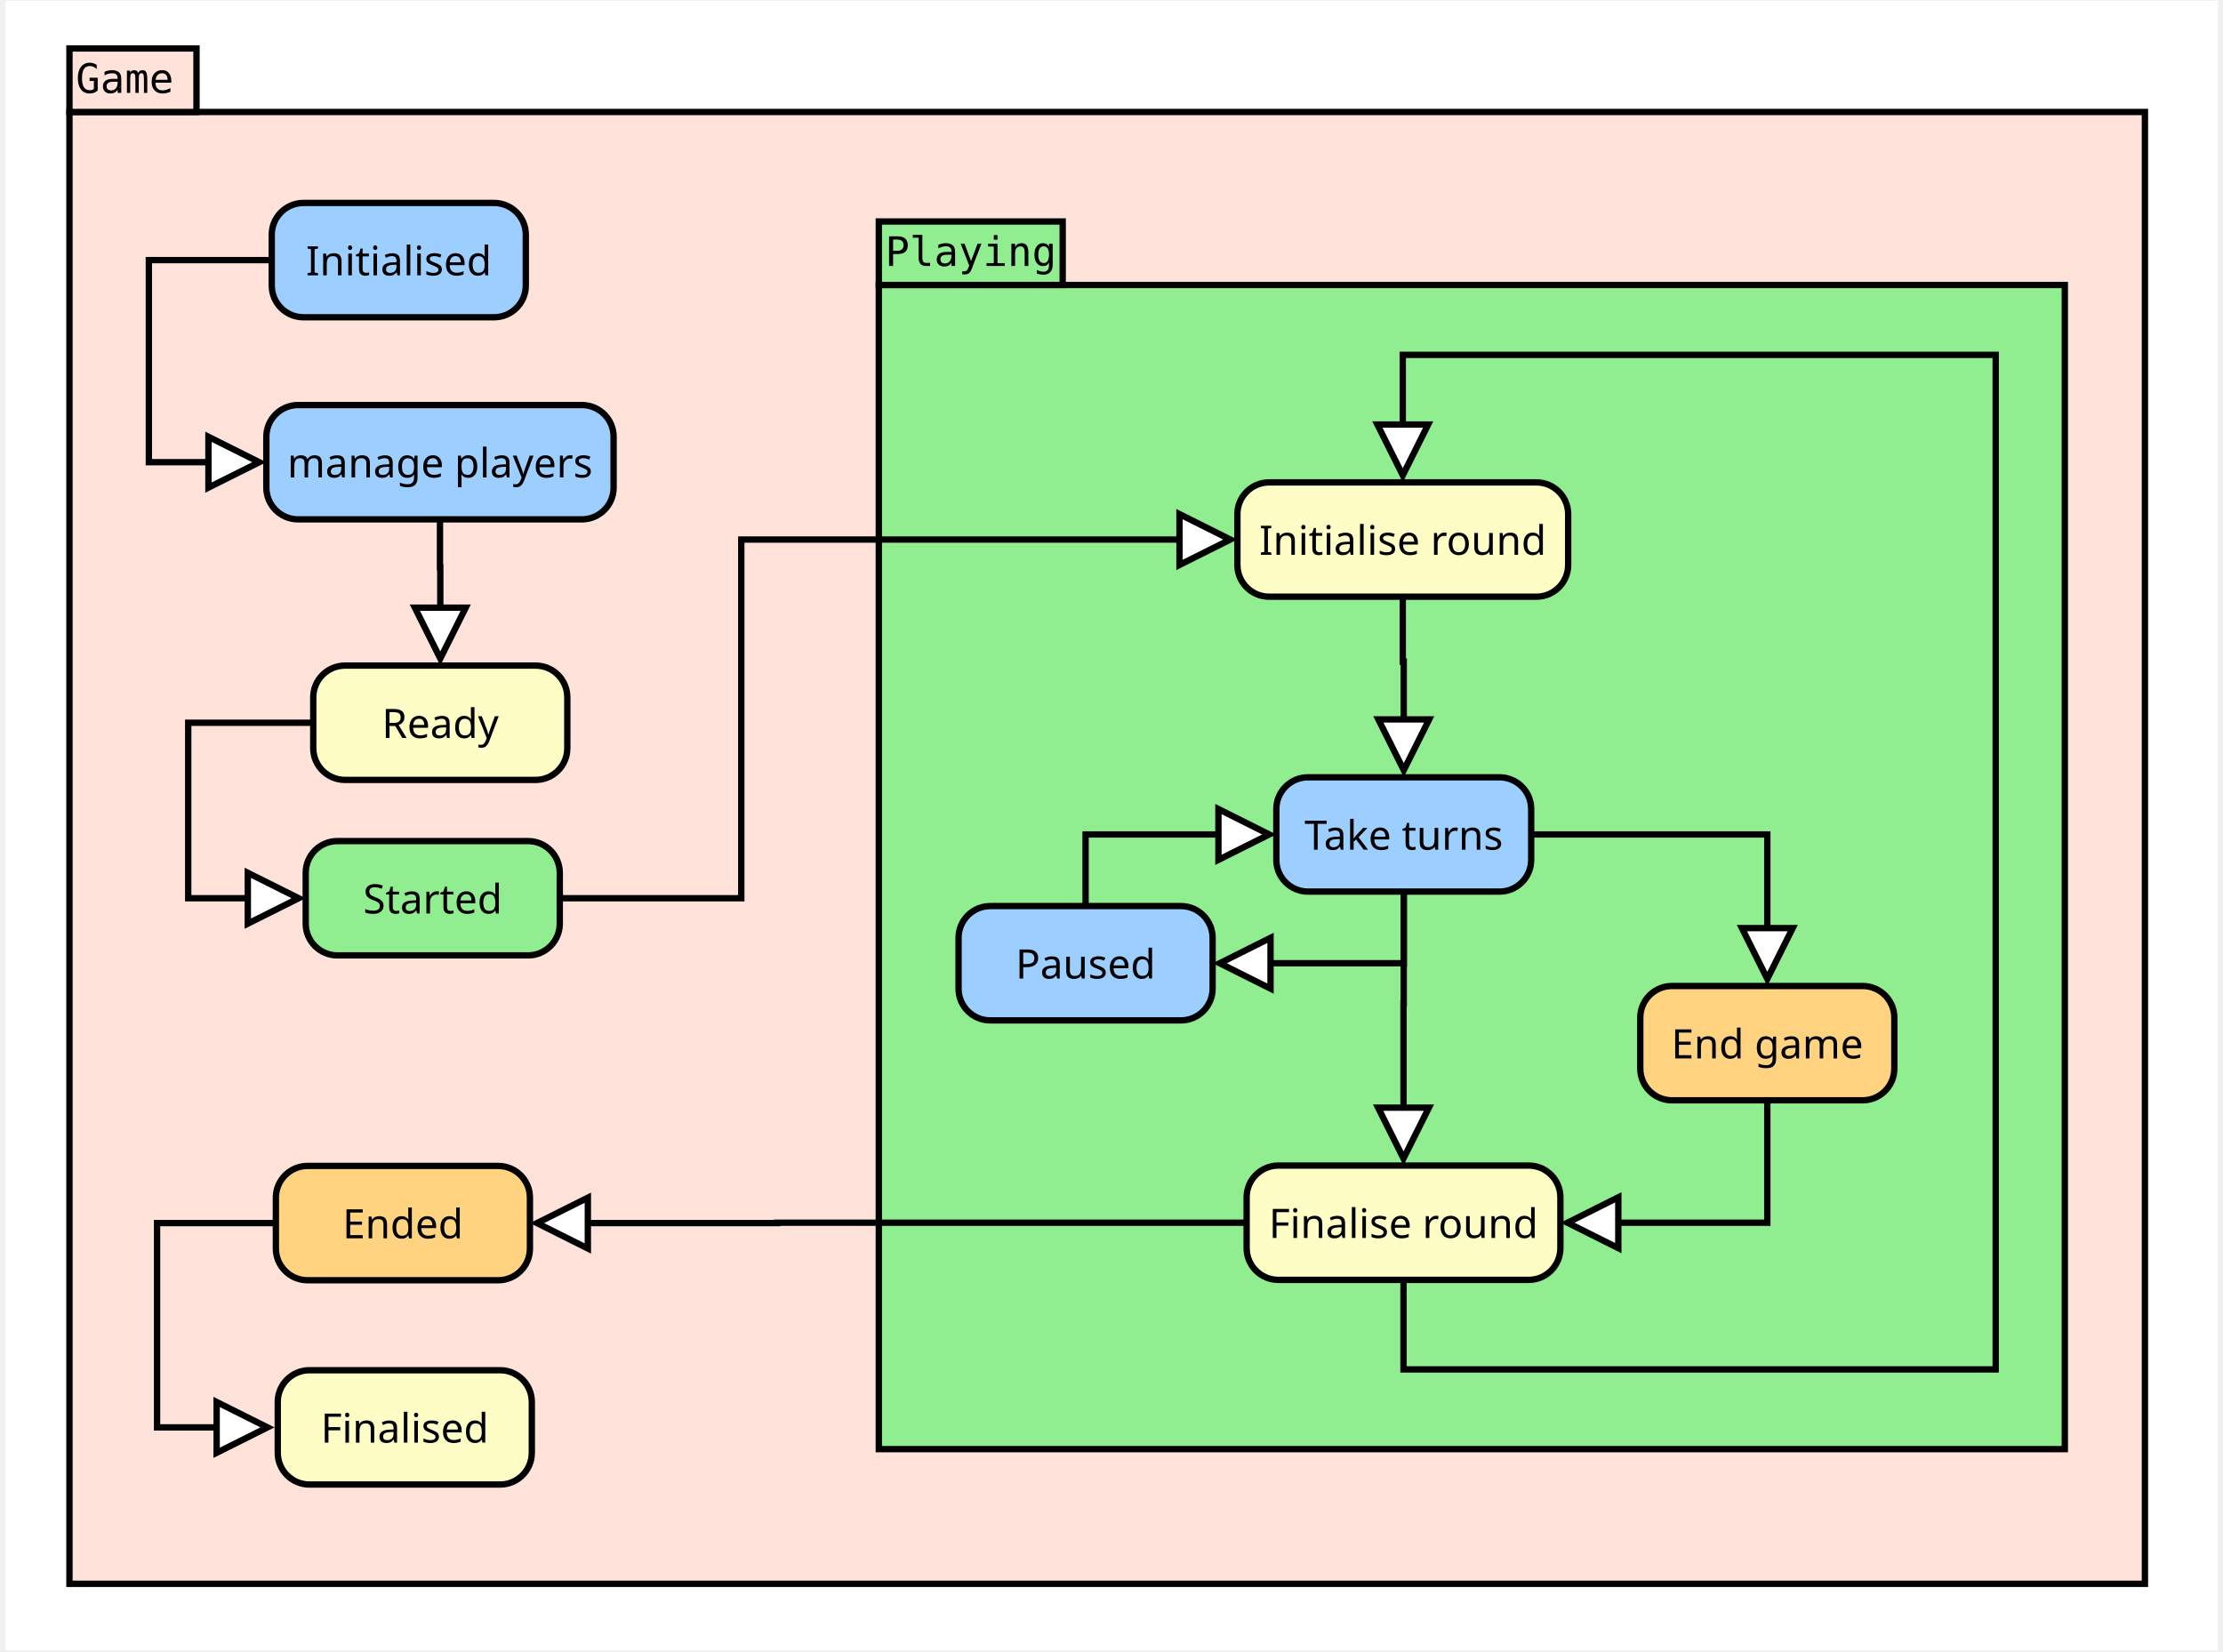
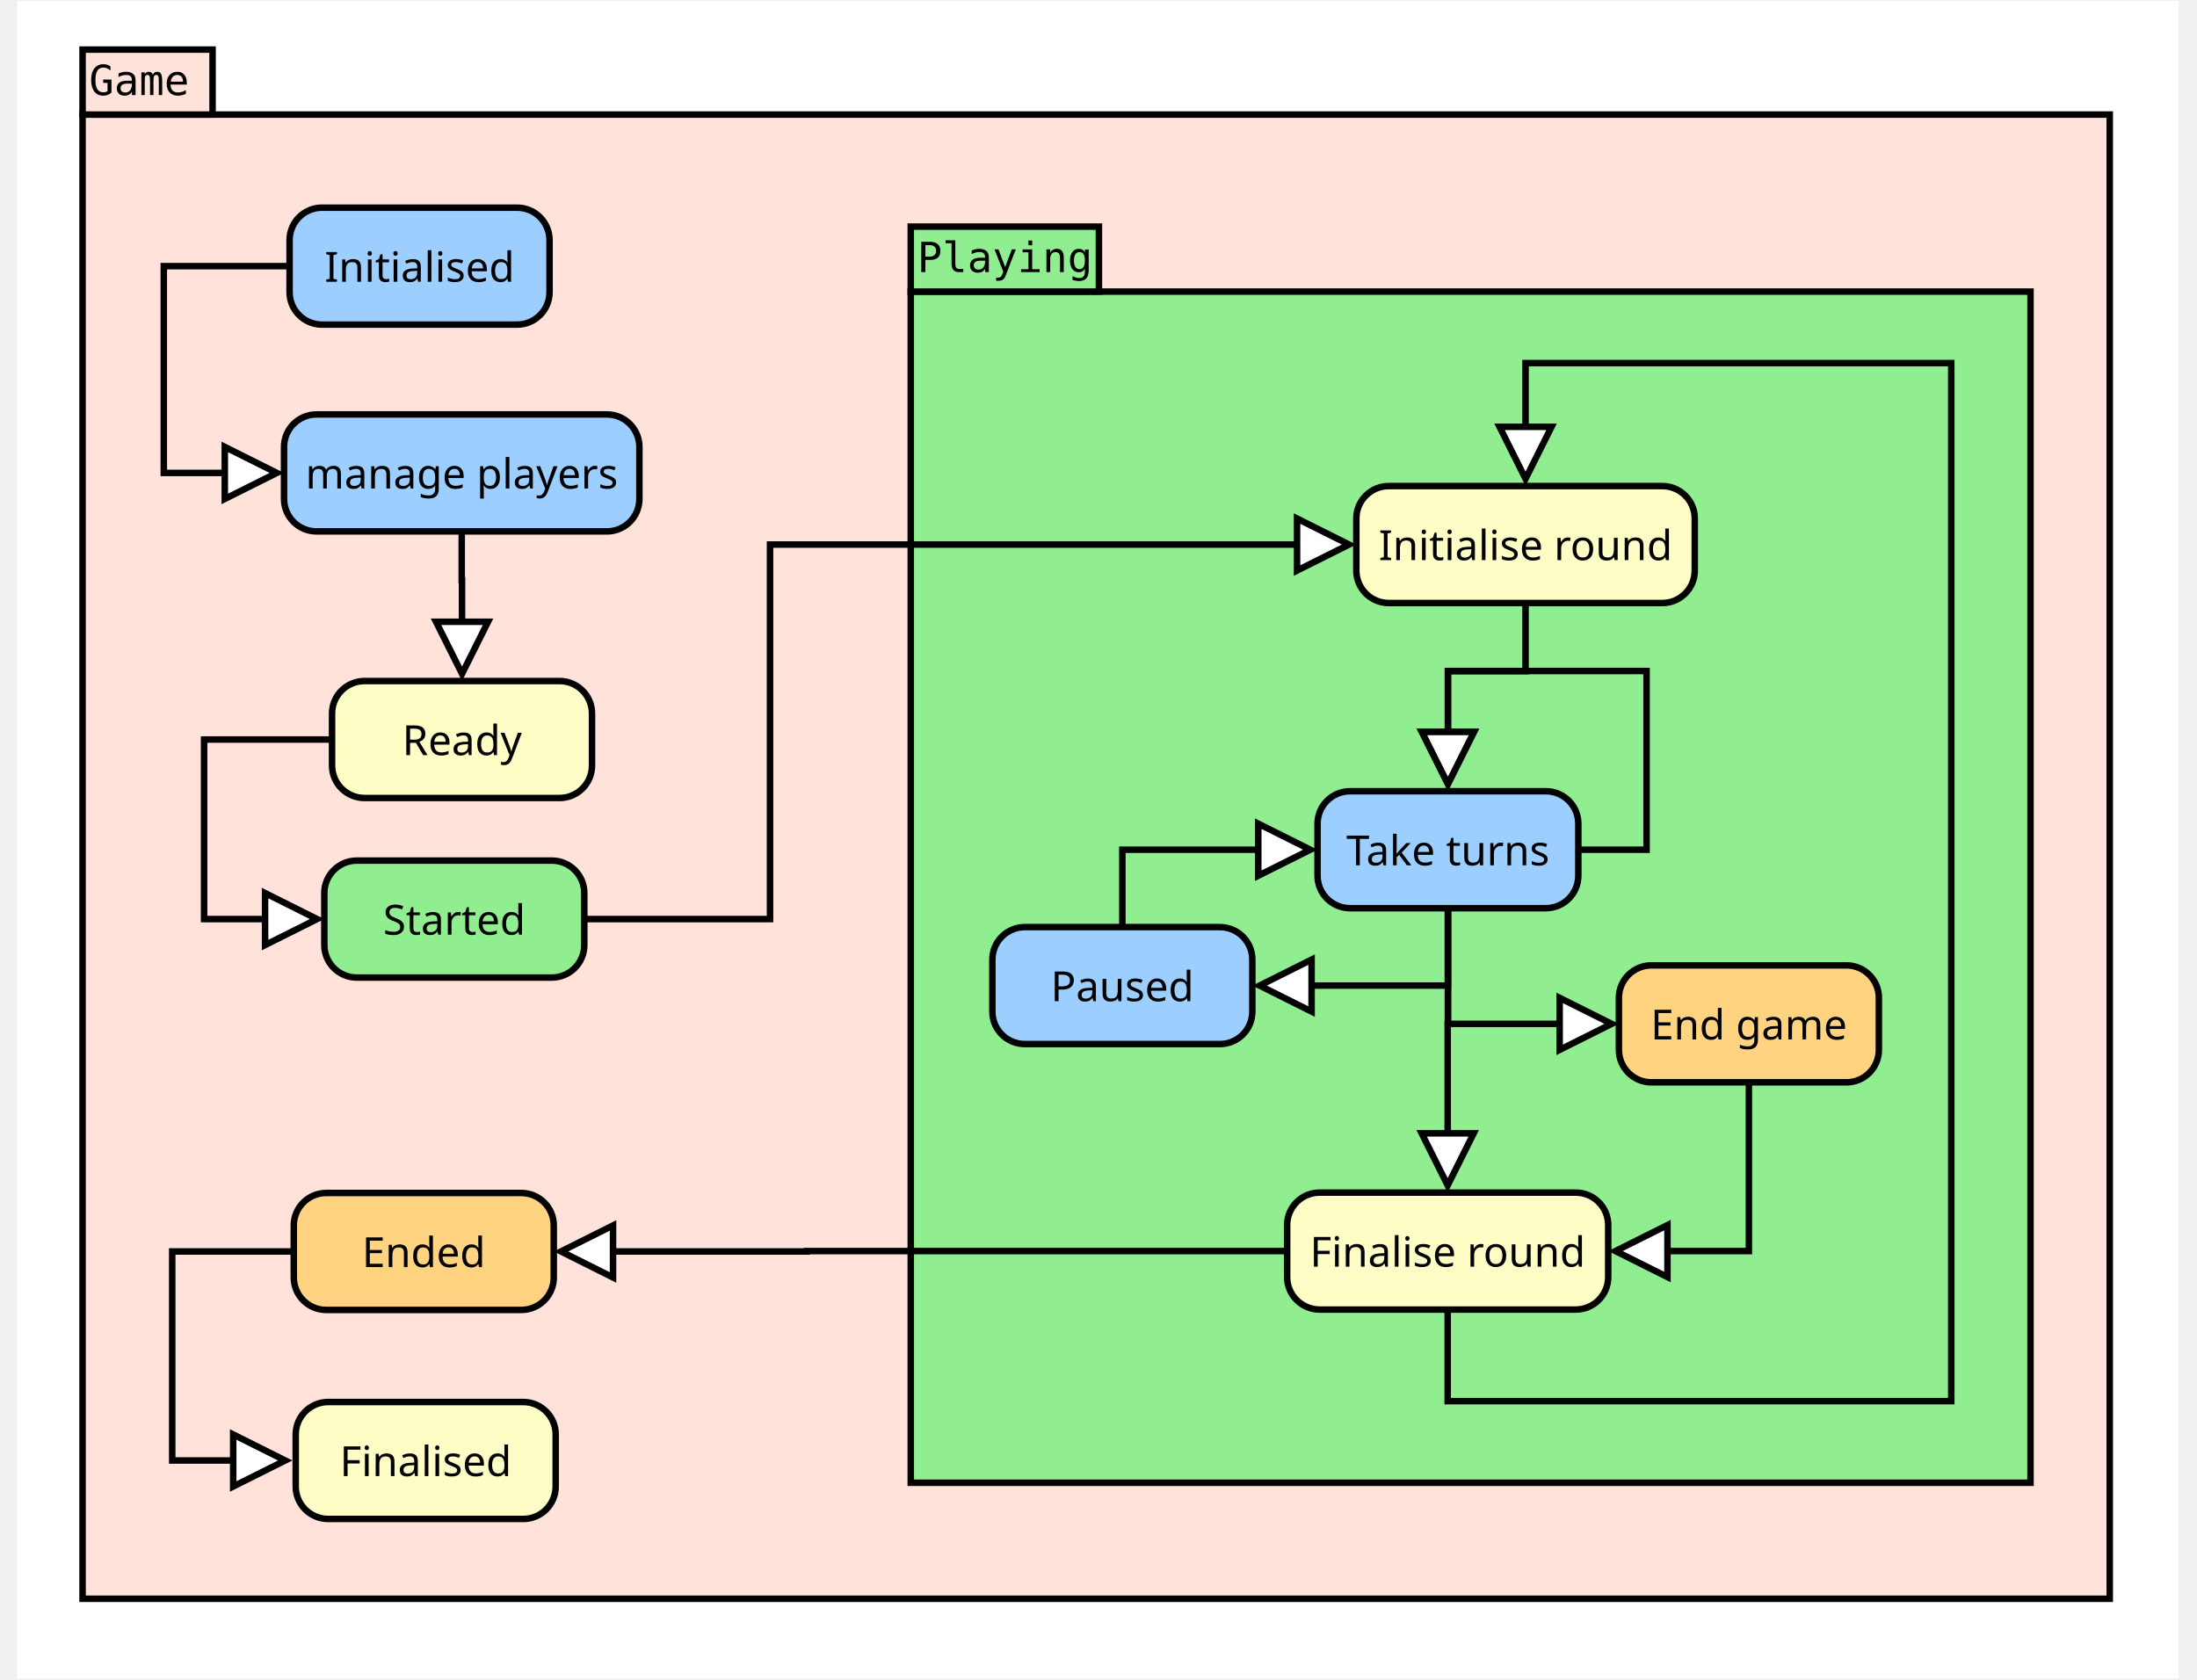
- <svg xmlns="http://www.w3.org/2000/svg" width="35cm" height="26cm" viewBox="2 1 697 520">
+ <svg xmlns="http://www.w3.org/2000/svg" width="34cm" height="26cm" viewBox="2 1 666 517">
  <g>
-     <rect style="fill: #ffffff" x="3.23" y="2.249" width="694.684" height="517.477" />
-     <rect style="fill: none; fill-opacity:0; stroke-width: 2; stroke: #ffffff" x="3.23" y="2.249" width="694.684" height="517.477" />
+     <rect style="fill: #ffffff" x="3.23" y="2.249" width="663.139" height="514.353" />
+     <rect style="fill: none; fill-opacity:0; stroke-width: 2; stroke: #ffffff" x="3.23" y="2.249" width="663.139" height="514.353" />
+   </g>
+   <g>
+     <rect style="fill: #ffe2da" x="22.37" y="36.261" width="623.818" height="456.797" />
+     <rect style="fill: none; fill-opacity:0; stroke-width: 2; stroke: #000000" x="22.37" y="36.261" width="623.818" height="456.797" />
+     <rect style="fill: #ffe2da" x="22.37" y="16.261" width="40" height="20" />
+     <rect style="fill: none; fill-opacity:0; stroke-width: 2; stroke: #000000" x="22.37" y="16.261" width="40" height="20" />
+     <text font-size="12.8" style="fill: #000000;text-anchor:start;font-family:monospace;font-style:normal;font-weight:normal" x="24.37" y="30.261">Game</text>
+   </g>
+   <g>
+     <rect style="fill: #90ee90" x="277.227" y="90.748" width="344.575" height="366.609" />
+     <rect style="fill: none; fill-opacity:0; stroke-width: 2; stroke: #000000" x="277.227" y="90.748" width="344.575" height="366.609" />
+     <rect style="fill: #90ee90" x="277.227" y="70.748" width="57.9" height="20" />
+     <rect style="fill: none; fill-opacity:0; stroke-width: 2; stroke: #000000" x="277.227" y="70.748" width="57.9" height="20" />
+     <text font-size="12.8" style="fill: #000000;text-anchor:start;font-family:monospace;font-style:normal;font-weight:normal" x="279.227" y="84.748">Playing</text>
+   </g>
+   <g>
+     <rect style="fill: #fdfdc5" x="414.338" y="150.597" width="104.15" height="36" rx="10" ry="10" />
+     <rect style="fill: none; fill-opacity:0; stroke-width: 2; stroke: #000000" x="414.338" y="150.597" width="104.15" height="36" rx="10" ry="10" />
+     <text font-size="12.8" style="fill: #000000;text-anchor:middle;font-family:sans-serif;font-style:normal;font-weight:normal" x="466.413" y="173.397">
+       <tspan x="466.413" y="173.397">Initialise round</tspan>
+     </text>
+   </g>
+   <g>
+     <rect style="fill: #9ccfff" x="402.404" y="244.519" width="80.25" height="36" rx="10" ry="10" />
+     <rect style="fill: none; fill-opacity:0; stroke-width: 2; stroke: #000000" x="402.404" y="244.519" width="80.25" height="36" rx="10" ry="10" />
+     <text font-size="12.8" style="fill: #000000;text-anchor:middle;font-family:sans-serif;font-style:normal;font-weight:normal" x="442.529" y="267.319">
+       <tspan x="442.529" y="267.319">Take turns</tspan>
+     </text>
+   </g>
+   <g>
+     <rect style="fill: #fdfdc5" x="393.052" y="368.051" width="98.8" height="36" rx="10" ry="10" />
+     <rect style="fill: none; fill-opacity:0; stroke-width: 2; stroke: #000000" x="393.052" y="368.051" width="98.8" height="36" rx="10" ry="10" />
+     <text font-size="12.8" style="fill: #000000;text-anchor:middle;font-family:sans-serif;font-style:normal;font-weight:normal" x="442.452" y="390.851">
+       <tspan x="442.452" y="390.851">Finalise round</tspan>
+     </text>
+   </g>
+   <g>
+     <polyline style="fill: none; fill-opacity:0; stroke-width: 2; stroke: #000000" points="476.908,316.116 442.529,316.116 442.529,280.519 " />
+     <polygon style="fill: #ffffff" points="476.908,324.116 492.908,316.116 476.908,308.116 " />
+     <polygon style="fill: none; fill-opacity:0; stroke-width: 2; stroke: #000000" points="476.908,324.116 492.908,316.116 476.908,308.116 " />
+   </g>
+   <g>
+     <polyline style="fill: none; fill-opacity:0; stroke-width: 2; stroke: #000000" points="442.529,226.283 442.529,207.558 466.413,207.558 466.413,186.597 " />
+     <polygon style="fill: #ffffff" points="434.529,226.283 442.529,242.283 450.529,226.283 " />
+     <polygon style="fill: none; fill-opacity:0; stroke-width: 2; stroke: #000000" points="434.529,226.283 442.529,242.283 450.529,226.283 " />
+   </g>
+   <g>
+     <polyline style="fill: none; fill-opacity:0; stroke-width: 2; stroke: #000000" points="466.413,132.361 466.413,112.748 597.417,112.748 597.417,432.245 442.452,432.245 442.452,404.051 " />
+     <polygon style="fill: #ffffff" points="458.413,132.361 466.413,148.361 474.413,132.361 " />
+     <polygon style="fill: none; fill-opacity:0; stroke-width: 2; stroke: #000000" points="458.413,132.361 466.413,148.361 474.413,132.361 " />
+   </g>
+   <g>
+     <polyline style="fill: none; fill-opacity:0; stroke-width: 2; stroke: #000000" points="510.088,386.051 535.144,386.051 535.144,334.116 " />
+     <polygon style="fill: #ffffff" points="510.088,378.051 494.088,386.051 510.088,394.051 " />
+     <polygon style="fill: none; fill-opacity:0; stroke-width: 2; stroke: #000000" points="510.088,378.051 494.088,386.051 510.088,394.051 " />
+   </g>
+   <g>
+     <polyline style="fill: none; fill-opacity:0; stroke-width: 2; stroke: #000000" points="442.452,349.815 442.452,316.285 442.529,316.285 442.529,280.519 " />
+     <polygon style="fill: #ffffff" points="434.452,349.815 442.452,365.815 450.452,349.815 " />
+     <polygon style="fill: none; fill-opacity:0; stroke-width: 2; stroke: #000000" points="434.452,349.815 442.452,365.815 450.452,349.815 " />
+   </g>
+   <g>
+     <rect style="fill: #ffd380" x="495.144" y="298.116" width="80" height="36" rx="10" ry="10" />
+     <rect style="fill: none; fill-opacity:0; stroke-width: 2; stroke: #000000" x="495.144" y="298.116" width="80" height="36" rx="10" ry="10" />
+     <text font-size="12.8" style="fill: #000000;text-anchor:middle;font-family:sans-serif;font-style:normal;font-weight:normal" x="535.144" y="320.916">
+       <tspan x="535.144" y="320.916">End game</tspan>
+     </text>
+   </g>
+   <g>
+     <rect style="fill: #9ccfff" x="302.339" y="286.338" width="80" height="36" rx="10" ry="10" />
+     <rect style="fill: none; fill-opacity:0; stroke-width: 2; stroke: #000000" x="302.339" y="286.338" width="80" height="36" rx="10" ry="10" />
+     <text font-size="12.8" style="fill: #000000;text-anchor:middle;font-family:sans-serif;font-style:normal;font-weight:normal" x="342.339" y="309.138">
+       <tspan x="342.339" y="309.138">Paused</tspan>
+     </text>
+   </g>
+   <g>
+     <polyline style="fill: none; fill-opacity:0; stroke-width: 2; stroke: #000000" points="400.575,304.338 442.529,304.338 442.529,280.519 " />
+     <polygon style="fill: #ffffff" points="400.575,296.338 384.575,304.338 400.575,312.338 " />
+     <polygon style="fill: none; fill-opacity:0; stroke-width: 2; stroke: #000000" points="400.575,296.338 384.575,304.338 400.575,312.338 " />
+   </g>
+   <g>
+     <polyline style="fill: none; fill-opacity:0; stroke-width: 2; stroke: #000000" points="384.168,262.519 342.339,262.519 342.339,286.338 " />
+     <polygon style="fill: #ffffff" points="384.168,270.519 400.168,262.519 384.168,254.519 " />
+     <polygon style="fill: none; fill-opacity:0; stroke-width: 2; stroke: #000000" points="384.168,270.519 400.168,262.519 384.168,254.519 " />
+   </g>
+   <g>
+     <polyline style="fill: none; fill-opacity:0; stroke-width: 2; stroke: #000000" points="185.606,386.17 245.228,386.17 245.228,386.051 393.052,386.051 " />
+     <polygon style="fill: #ffffff" points="185.606,378.17 169.606,386.17 185.606,394.17 " />
+     <polygon style="fill: none; fill-opacity:0; stroke-width: 2; stroke: #000000" points="185.606,378.17 169.606,386.17 185.606,394.17 " />
+   </g>
+   <g>
+     <polyline style="fill: none; fill-opacity:0; stroke-width: 2; stroke: #000000" points="396.102,168.597 233.92,168.597 233.92,283.867 176.767,283.867 " />
+     <polygon style="fill: #ffffff" points="396.102,176.597 412.102,168.597 396.102,160.597 " />
+     <polygon style="fill: none; fill-opacity:0; stroke-width: 2; stroke: #000000" points="396.102,176.597 412.102,168.597 396.102,160.597 " />
  </g>
  <g>
    <g>
-       <rect style="fill: #ffe2da" x="22.37" y="36.261" width="653.545" height="463.507" />
-       <rect style="fill: none; fill-opacity:0; stroke-width: 2; stroke: #000000" x="22.37" y="36.261" width="653.545" height="463.507" />
-       <rect style="fill: #ffe2da" x="22.37" y="16.261" width="40" height="20" />
-       <rect style="fill: none; fill-opacity:0; stroke-width: 2; stroke: #000000" x="22.37" y="16.261" width="40" height="20" />
-       <text font-size="12.8" style="fill: #000000;text-anchor:start;font-family:monospace;font-style:normal;font-weight:normal" x="24.37" y="30.261">Game</text>
+       <rect style="fill: #9ccfff" x="86.073" y="64.912" width="80" height="36" rx="10" ry="10" />
+       <rect style="fill: none; fill-opacity:0; stroke-width: 2; stroke: #000000" x="86.073" y="64.912" width="80" height="36" rx="10" ry="10" />
+       <text font-size="12.8" style="fill: #000000;text-anchor:middle;font-family:sans-serif;font-style:normal;font-weight:normal" x="126.073" y="87.712">
+         <tspan x="126.073" y="87.712">Initialised</tspan>
+       </text>
    </g>
    <g>
-       <g>
-         <rect style="fill: #90ee90" x="277.227" y="90.748" width="373.46" height="366.609" />
-         <rect style="fill: none; fill-opacity:0; stroke-width: 2; stroke: #000000" x="277.227" y="90.748" width="373.46" height="366.609" />
-         <rect style="fill: #90ee90" x="277.227" y="70.748" width="57.9" height="20" />
-         <rect style="fill: none; fill-opacity:0; stroke-width: 2; stroke: #000000" x="277.227" y="70.748" width="57.9" height="20" />
-         <text font-size="12.8" style="fill: #000000;text-anchor:start;font-family:monospace;font-style:normal;font-weight:normal" x="279.227" y="84.748">Playing</text>
-       </g>
-       <g>
-         <rect style="fill: #fdfdc5" x="390.146" y="152.91" width="104.15" height="36" rx="10" ry="10" />
-         <rect style="fill: none; fill-opacity:0; stroke-width: 2; stroke: #000000" x="390.146" y="152.91" width="104.15" height="36" rx="10" ry="10" />
-         <text font-size="12.8" style="fill: #000000;text-anchor:middle;font-family:sans-serif;font-style:normal;font-weight:normal" x="442.221" y="175.71">
-           <tspan x="442.221" y="175.71">Initialise round</tspan>
-         </text>
-       </g>
-       <g>
-         <rect style="fill: #9ccfff" x="402.404" y="245.781" width="80.25" height="36" rx="10" ry="10" />
-         <rect style="fill: none; fill-opacity:0; stroke-width: 2; stroke: #000000" x="402.404" y="245.781" width="80.25" height="36" rx="10" ry="10" />
-         <text font-size="12.8" style="fill: #000000;text-anchor:middle;font-family:sans-serif;font-style:normal;font-weight:normal" x="442.529" y="268.581">
-           <tspan x="442.529" y="268.581">Take turns</tspan>
-         </text>
-       </g>
-       <g>
-         <rect style="fill: #fdfdc5" x="393.052" y="368.051" width="98.8" height="36" rx="10" ry="10" />
-         <rect style="fill: none; fill-opacity:0; stroke-width: 2; stroke: #000000" x="393.052" y="368.051" width="98.8" height="36" rx="10" ry="10" />
-         <text font-size="12.8" style="fill: #000000;text-anchor:middle;font-family:sans-serif;font-style:normal;font-weight:normal" x="442.452" y="390.851">
-           <tspan x="442.452" y="390.851">Finalise round</tspan>
-         </text>
-       </g>
-       <g>
-         <polyline style="fill: none; fill-opacity:0; stroke-width: 2; stroke: #000000" points="557.007,293.268 557.007,263.781 482.654,263.781 " />
-         <polygon style="fill: #ffffff" points="549.007,293.268 557.007,309.268 565.007,293.268 " />
-         <polygon style="fill: none; fill-opacity:0; stroke-width: 2; stroke: #000000" points="549.007,293.268 557.007,309.268 565.007,293.268 " />
-       </g>
-       <g>
-         <polyline style="fill: none; fill-opacity:0; stroke-width: 2; stroke: #000000" points="442.529,227.545 442.529,209.346 442.221,209.346 442.221,188.91 " />
-         <polygon style="fill: #ffffff" points="434.529,227.545 442.529,243.545 450.529,227.545 " />
-         <polygon style="fill: none; fill-opacity:0; stroke-width: 2; stroke: #000000" points="434.529,227.545 442.529,243.545 450.529,227.545 " />
-       </g>
-       <g>
-         <polyline style="fill: none; fill-opacity:0; stroke-width: 2; stroke: #000000" points="442.221,134.674 442.221,112.748 628.922,112.748 628.922,432.245 442.452,432.245 442.452,404.051 " />
-         <polygon style="fill: #ffffff" points="434.221,134.674 442.221,150.674 450.221,134.674 " />
-         <polygon style="fill: none; fill-opacity:0; stroke-width: 2; stroke: #000000" points="434.221,134.674 442.221,150.674 450.221,134.674 " />
-       </g>
-       <g>
-         <polyline style="fill: none; fill-opacity:0; stroke-width: 2; stroke: #000000" points="510.088,386.051 557.007,386.051 557.007,347.504 " />
-         <polygon style="fill: #ffffff" points="510.088,378.051 494.088,386.051 510.088,394.051 " />
-         <polygon style="fill: none; fill-opacity:0; stroke-width: 2; stroke: #000000" points="510.088,378.051 494.088,386.051 510.088,394.051 " />
-       </g>
-       <g>
-         <polyline style="fill: none; fill-opacity:0; stroke-width: 2; stroke: #000000" points="442.452,349.815 442.452,316.916 442.529,316.916 442.529,281.781 " />
-         <polygon style="fill: #ffffff" points="434.452,349.815 442.452,365.815 450.452,349.815 " />
-         <polygon style="fill: none; fill-opacity:0; stroke-width: 2; stroke: #000000" points="434.452,349.815 442.452,365.815 450.452,349.815 " />
-       </g>
-       <g>
-         <rect style="fill: #ffd380" x="517.007" y="311.504" width="80" height="36" rx="10" ry="10" />
-         <rect style="fill: none; fill-opacity:0; stroke-width: 2; stroke: #000000" x="517.007" y="311.504" width="80" height="36" rx="10" ry="10" />
-         <text font-size="12.8" style="fill: #000000;text-anchor:middle;font-family:sans-serif;font-style:normal;font-weight:normal" x="557.007" y="334.304">
-           <tspan x="557.007" y="334.304">End game</tspan>
-         </text>
-       </g>
-       <g>
-         <rect style="fill: #9ccfff" x="302.339" y="286.338" width="80" height="36" rx="10" ry="10" />
-         <rect style="fill: none; fill-opacity:0; stroke-width: 2; stroke: #000000" x="302.339" y="286.338" width="80" height="36" rx="10" ry="10" />
-         <text font-size="12.8" style="fill: #000000;text-anchor:middle;font-family:sans-serif;font-style:normal;font-weight:normal" x="342.339" y="309.138">
-           <tspan x="342.339" y="309.138">Paused</tspan>
-         </text>
-       </g>
-       <g>
-         <polyline style="fill: none; fill-opacity:0; stroke-width: 2; stroke: #000000" points="400.575,304.338 442.529,304.338 442.529,281.781 " />
-         <polygon style="fill: #ffffff" points="400.575,296.338 384.575,304.338 400.575,312.338 " />
-         <polygon style="fill: none; fill-opacity:0; stroke-width: 2; stroke: #000000" points="400.575,296.338 384.575,304.338 400.575,312.338 " />
-       </g>
-       <g>
-         <polyline style="fill: none; fill-opacity:0; stroke-width: 2; stroke: #000000" points="384.168,263.781 342.339,263.781 342.339,286.338 " />
-         <polygon style="fill: #ffffff" points="384.168,271.781 400.168,263.781 384.168,255.781 " />
-         <polygon style="fill: none; fill-opacity:0; stroke-width: 2; stroke: #000000" points="384.168,271.781 400.168,263.781 384.168,255.781 " />
-       </g>
+       <rect style="fill: #fdfdc5" x="99.141" y="210.605" width="80" height="36" rx="10" ry="10" />
+       <rect style="fill: none; fill-opacity:0; stroke-width: 2; stroke: #000000" x="99.141" y="210.605" width="80" height="36" rx="10" ry="10" />
+       <text font-size="12.8" style="fill: #000000;text-anchor:middle;font-family:sans-serif;font-style:normal;font-weight:normal" x="139.141" y="233.405">
+         <tspan x="139.141" y="233.405">Ready</tspan>
+       </text>
    </g>
    <g>
-       <polyline style="fill: none; fill-opacity:0; stroke-width: 2; stroke: #000000" points="185.606,386.17 245.228,386.17 245.228,386.051 393.052,386.051 " />
-       <polygon style="fill: #ffffff" points="185.606,378.17 169.606,386.17 185.606,394.17 " />
-       <polygon style="fill: none; fill-opacity:0; stroke-width: 2; stroke: #000000" points="185.606,378.17 169.606,386.17 185.606,394.17 " />
+       <rect style="fill: #90ee90" x="96.767" y="265.867" width="80" height="36" rx="10" ry="10" />
+       <rect style="fill: none; fill-opacity:0; stroke-width: 2; stroke: #000000" x="96.767" y="265.867" width="80" height="36" rx="10" ry="10" />
+       <text font-size="12.8" style="fill: #000000;text-anchor:middle;font-family:sans-serif;font-style:normal;font-weight:normal" x="136.767" y="288.667">
+         <tspan x="136.767" y="288.667">Started</tspan>
+       </text>
    </g>
    <g>
-       <polyline style="fill: none; fill-opacity:0; stroke-width: 2; stroke: #000000" points="371.91,170.91 233.92,170.91 233.92,283.867 176.767,283.867 " />
-       <polygon style="fill: #ffffff" points="371.91,178.91 387.91,170.91 371.91,162.91 " />
-       <polygon style="fill: none; fill-opacity:0; stroke-width: 2; stroke: #000000" points="371.91,178.91 387.91,170.91 371.91,162.91 " />
+       <rect style="fill: #ffd380" x="87.37" y="368.17" width="80" height="36" rx="10" ry="10" />
+       <rect style="fill: none; fill-opacity:0; stroke-width: 2; stroke: #000000" x="87.37" y="368.17" width="80" height="36" rx="10" ry="10" />
+       <text font-size="12.8" style="fill: #000000;text-anchor:middle;font-family:sans-serif;font-style:normal;font-weight:normal" x="127.37" y="390.97">
+         <tspan x="127.37" y="390.97">Ended</tspan>
+       </text>
    </g>
    <g>
-       <g>
-         <rect style="fill: #9ccfff" x="86.073" y="64.912" width="80" height="36" rx="10" ry="10" />
-         <rect style="fill: none; fill-opacity:0; stroke-width: 2; stroke: #000000" x="86.073" y="64.912" width="80" height="36" rx="10" ry="10" />
-         <text font-size="12.8" style="fill: #000000;text-anchor:middle;font-family:sans-serif;font-style:normal;font-weight:normal" x="126.073" y="87.712">
-           <tspan x="126.073" y="87.712">Initialised</tspan>
-         </text>
-       </g>
-       <g>
-         <rect style="fill: #fdfdc5" x="99.141" y="210.605" width="80" height="36" rx="10" ry="10" />
-         <rect style="fill: none; fill-opacity:0; stroke-width: 2; stroke: #000000" x="99.141" y="210.605" width="80" height="36" rx="10" ry="10" />
-         <text font-size="12.8" style="fill: #000000;text-anchor:middle;font-family:sans-serif;font-style:normal;font-weight:normal" x="139.141" y="233.405">
-           <tspan x="139.141" y="233.405">Ready</tspan>
-         </text>
-       </g>
-       <g>
-         <rect style="fill: #90ee90" x="96.767" y="265.867" width="80" height="36" rx="10" ry="10" />
-         <rect style="fill: none; fill-opacity:0; stroke-width: 2; stroke: #000000" x="96.767" y="265.867" width="80" height="36" rx="10" ry="10" />
-         <text font-size="12.8" style="fill: #000000;text-anchor:middle;font-family:sans-serif;font-style:normal;font-weight:normal" x="136.767" y="288.667">
-           <tspan x="136.767" y="288.667">Started</tspan>
-         </text>
-       </g>
-       <g>
-         <rect style="fill: #ffd380" x="87.37" y="368.17" width="80" height="36" rx="10" ry="10" />
-         <rect style="fill: none; fill-opacity:0; stroke-width: 2; stroke: #000000" x="87.37" y="368.17" width="80" height="36" rx="10" ry="10" />
-         <text font-size="12.8" style="fill: #000000;text-anchor:middle;font-family:sans-serif;font-style:normal;font-weight:normal" x="127.37" y="390.97">
-           <tspan x="127.37" y="390.97">Ended</tspan>
-         </text>
-       </g>
-       <g>
-         <polyline style="fill: none; fill-opacity:0; stroke-width: 2; stroke: #000000" points="66.134,146.553 47.37,146.553 47.37,82.912 86.073,82.912 " />
-         <polygon style="fill: #ffffff" points="66.134,154.553 82.134,146.553 66.134,138.553 " />
-         <polygon style="fill: none; fill-opacity:0; stroke-width: 2; stroke: #000000" points="66.134,154.553 82.134,146.553 66.134,138.553 " />
-       </g>
-       <g>
-         <polyline style="fill: none; fill-opacity:0; stroke-width: 2; stroke: #000000" points="78.531,283.867 59.767,283.867 59.767,228.605 99.141,228.605 " />
-         <polygon style="fill: #ffffff" points="78.531,291.867 94.531,283.867 78.531,275.867 " />
-         <polygon style="fill: none; fill-opacity:0; stroke-width: 2; stroke: #000000" points="78.531,291.867 94.531,283.867 78.531,275.867 " />
-       </g>
-       <g>
-         <rect style="fill: #fdfdc5" x="87.963" y="432.501" width="80" height="36" rx="10" ry="10" />
-         <rect style="fill: none; fill-opacity:0; stroke-width: 2; stroke: #000000" x="87.963" y="432.501" width="80" height="36" rx="10" ry="10" />
-         <text font-size="12.8" style="fill: #000000;text-anchor:middle;font-family:sans-serif;font-style:normal;font-weight:normal" x="127.963" y="455.301">
-           <tspan x="127.963" y="455.301">Finalised</tspan>
-         </text>
-       </g>
-       <g>
-         <polyline style="fill: none; fill-opacity:0; stroke-width: 2; stroke: #000000" points="68.722,450.501 49.958,450.501 49.958,386.17 87.37,386.17 " />
-         <polygon style="fill: #ffffff" points="68.722,458.501 84.722,450.501 68.722,442.501 " />
-         <polygon style="fill: none; fill-opacity:0; stroke-width: 2; stroke: #000000" points="68.722,458.501 84.722,450.501 68.722,442.501 " />
-       </g>
-       <g>
-         <rect style="fill: #9ccfff" x="84.37" y="128.553" width="109.35" height="36" rx="10" ry="10" />
-         <rect style="fill: none; fill-opacity:0; stroke-width: 2; stroke: #000000" x="84.37" y="128.553" width="109.35" height="36" rx="10" ry="10" />
-         <text font-size="12.8" style="fill: #000000;text-anchor:middle;font-family:sans-serif;font-style:normal;font-weight:normal" x="139.045" y="151.353">
-           <tspan x="139.045" y="151.353">manage players</tspan>
-         </text>
-       </g>
-       <g>
-         <polyline style="fill: none; fill-opacity:0; stroke-width: 2; stroke: #000000" points="139.141,192.369 139.141,179.579 139.045,179.579 139.045,164.553 " />
-         <polygon style="fill: #ffffff" points="131.141,192.369 139.141,208.369 147.141,192.369 " />
-         <polygon style="fill: none; fill-opacity:0; stroke-width: 2; stroke: #000000" points="131.141,192.369 139.141,208.369 147.141,192.369 " />
-       </g>
+       <polyline style="fill: none; fill-opacity:0; stroke-width: 2; stroke: #000000" points="66.134,146.553 47.37,146.553 47.37,82.912 86.073,82.912 " />
+       <polygon style="fill: #ffffff" points="66.134,154.553 82.134,146.553 66.134,138.553 " />
+       <polygon style="fill: none; fill-opacity:0; stroke-width: 2; stroke: #000000" points="66.134,154.553 82.134,146.553 66.134,138.553 " />
+     </g>
+     <g>
+       <polyline style="fill: none; fill-opacity:0; stroke-width: 2; stroke: #000000" points="78.531,283.867 59.767,283.867 59.767,228.605 99.141,228.605 " />
+       <polygon style="fill: #ffffff" points="78.531,291.867 94.531,283.867 78.531,275.867 " />
+       <polygon style="fill: none; fill-opacity:0; stroke-width: 2; stroke: #000000" points="78.531,291.867 94.531,283.867 78.531,275.867 " />
+     </g>
+     <g>
+       <rect style="fill: #fdfdc5" x="87.963" y="432.501" width="80" height="36" rx="10" ry="10" />
+       <rect style="fill: none; fill-opacity:0; stroke-width: 2; stroke: #000000" x="87.963" y="432.501" width="80" height="36" rx="10" ry="10" />
+       <text font-size="12.8" style="fill: #000000;text-anchor:middle;font-family:sans-serif;font-style:normal;font-weight:normal" x="127.963" y="455.301">
+         <tspan x="127.963" y="455.301">Finalised</tspan>
+       </text>
+     </g>
+     <g>
+       <polyline style="fill: none; fill-opacity:0; stroke-width: 2; stroke: #000000" points="68.722,450.501 49.958,450.501 49.958,386.17 87.37,386.17 " />
+       <polygon style="fill: #ffffff" points="68.722,458.501 84.722,450.501 68.722,442.501 " />
+       <polygon style="fill: none; fill-opacity:0; stroke-width: 2; stroke: #000000" points="68.722,458.501 84.722,450.501 68.722,442.501 " />
+     </g>
+     <g>
+       <rect style="fill: #9ccfff" x="84.37" y="128.553" width="109.35" height="36" rx="10" ry="10" />
+       <rect style="fill: none; fill-opacity:0; stroke-width: 2; stroke: #000000" x="84.37" y="128.553" width="109.35" height="36" rx="10" ry="10" />
+       <text font-size="12.8" style="fill: #000000;text-anchor:middle;font-family:sans-serif;font-style:normal;font-weight:normal" x="139.045" y="151.353">
+         <tspan x="139.045" y="151.353">manage players</tspan>
+       </text>
+     </g>
+     <g>
+       <polyline style="fill: none; fill-opacity:0; stroke-width: 2; stroke: #000000" points="139.141,192.369 139.141,179.579 139.045,179.579 139.045,164.553 " />
+       <polygon style="fill: #ffffff" points="131.141,192.369 139.141,208.369 147.141,192.369 " />
+       <polygon style="fill: none; fill-opacity:0; stroke-width: 2; stroke: #000000" points="131.141,192.369 139.141,208.369 147.141,192.369 " />
    </g>
  </g>
+   <g>
+     <polyline style="fill: none; fill-opacity:0; stroke-width: 2; stroke: #000000" points="442.529,226.283 442.529,207.519 503.654,207.519 503.654,262.519 482.654,262.519 " />
+     <polygon style="fill: #ffffff" points="434.529,226.283 442.529,242.283 450.529,226.283 " />
+     <polygon style="fill: none; fill-opacity:0; stroke-width: 2; stroke: #000000" points="434.529,226.283 442.529,242.283 450.529,226.283 " />
+   </g>
</svg>
